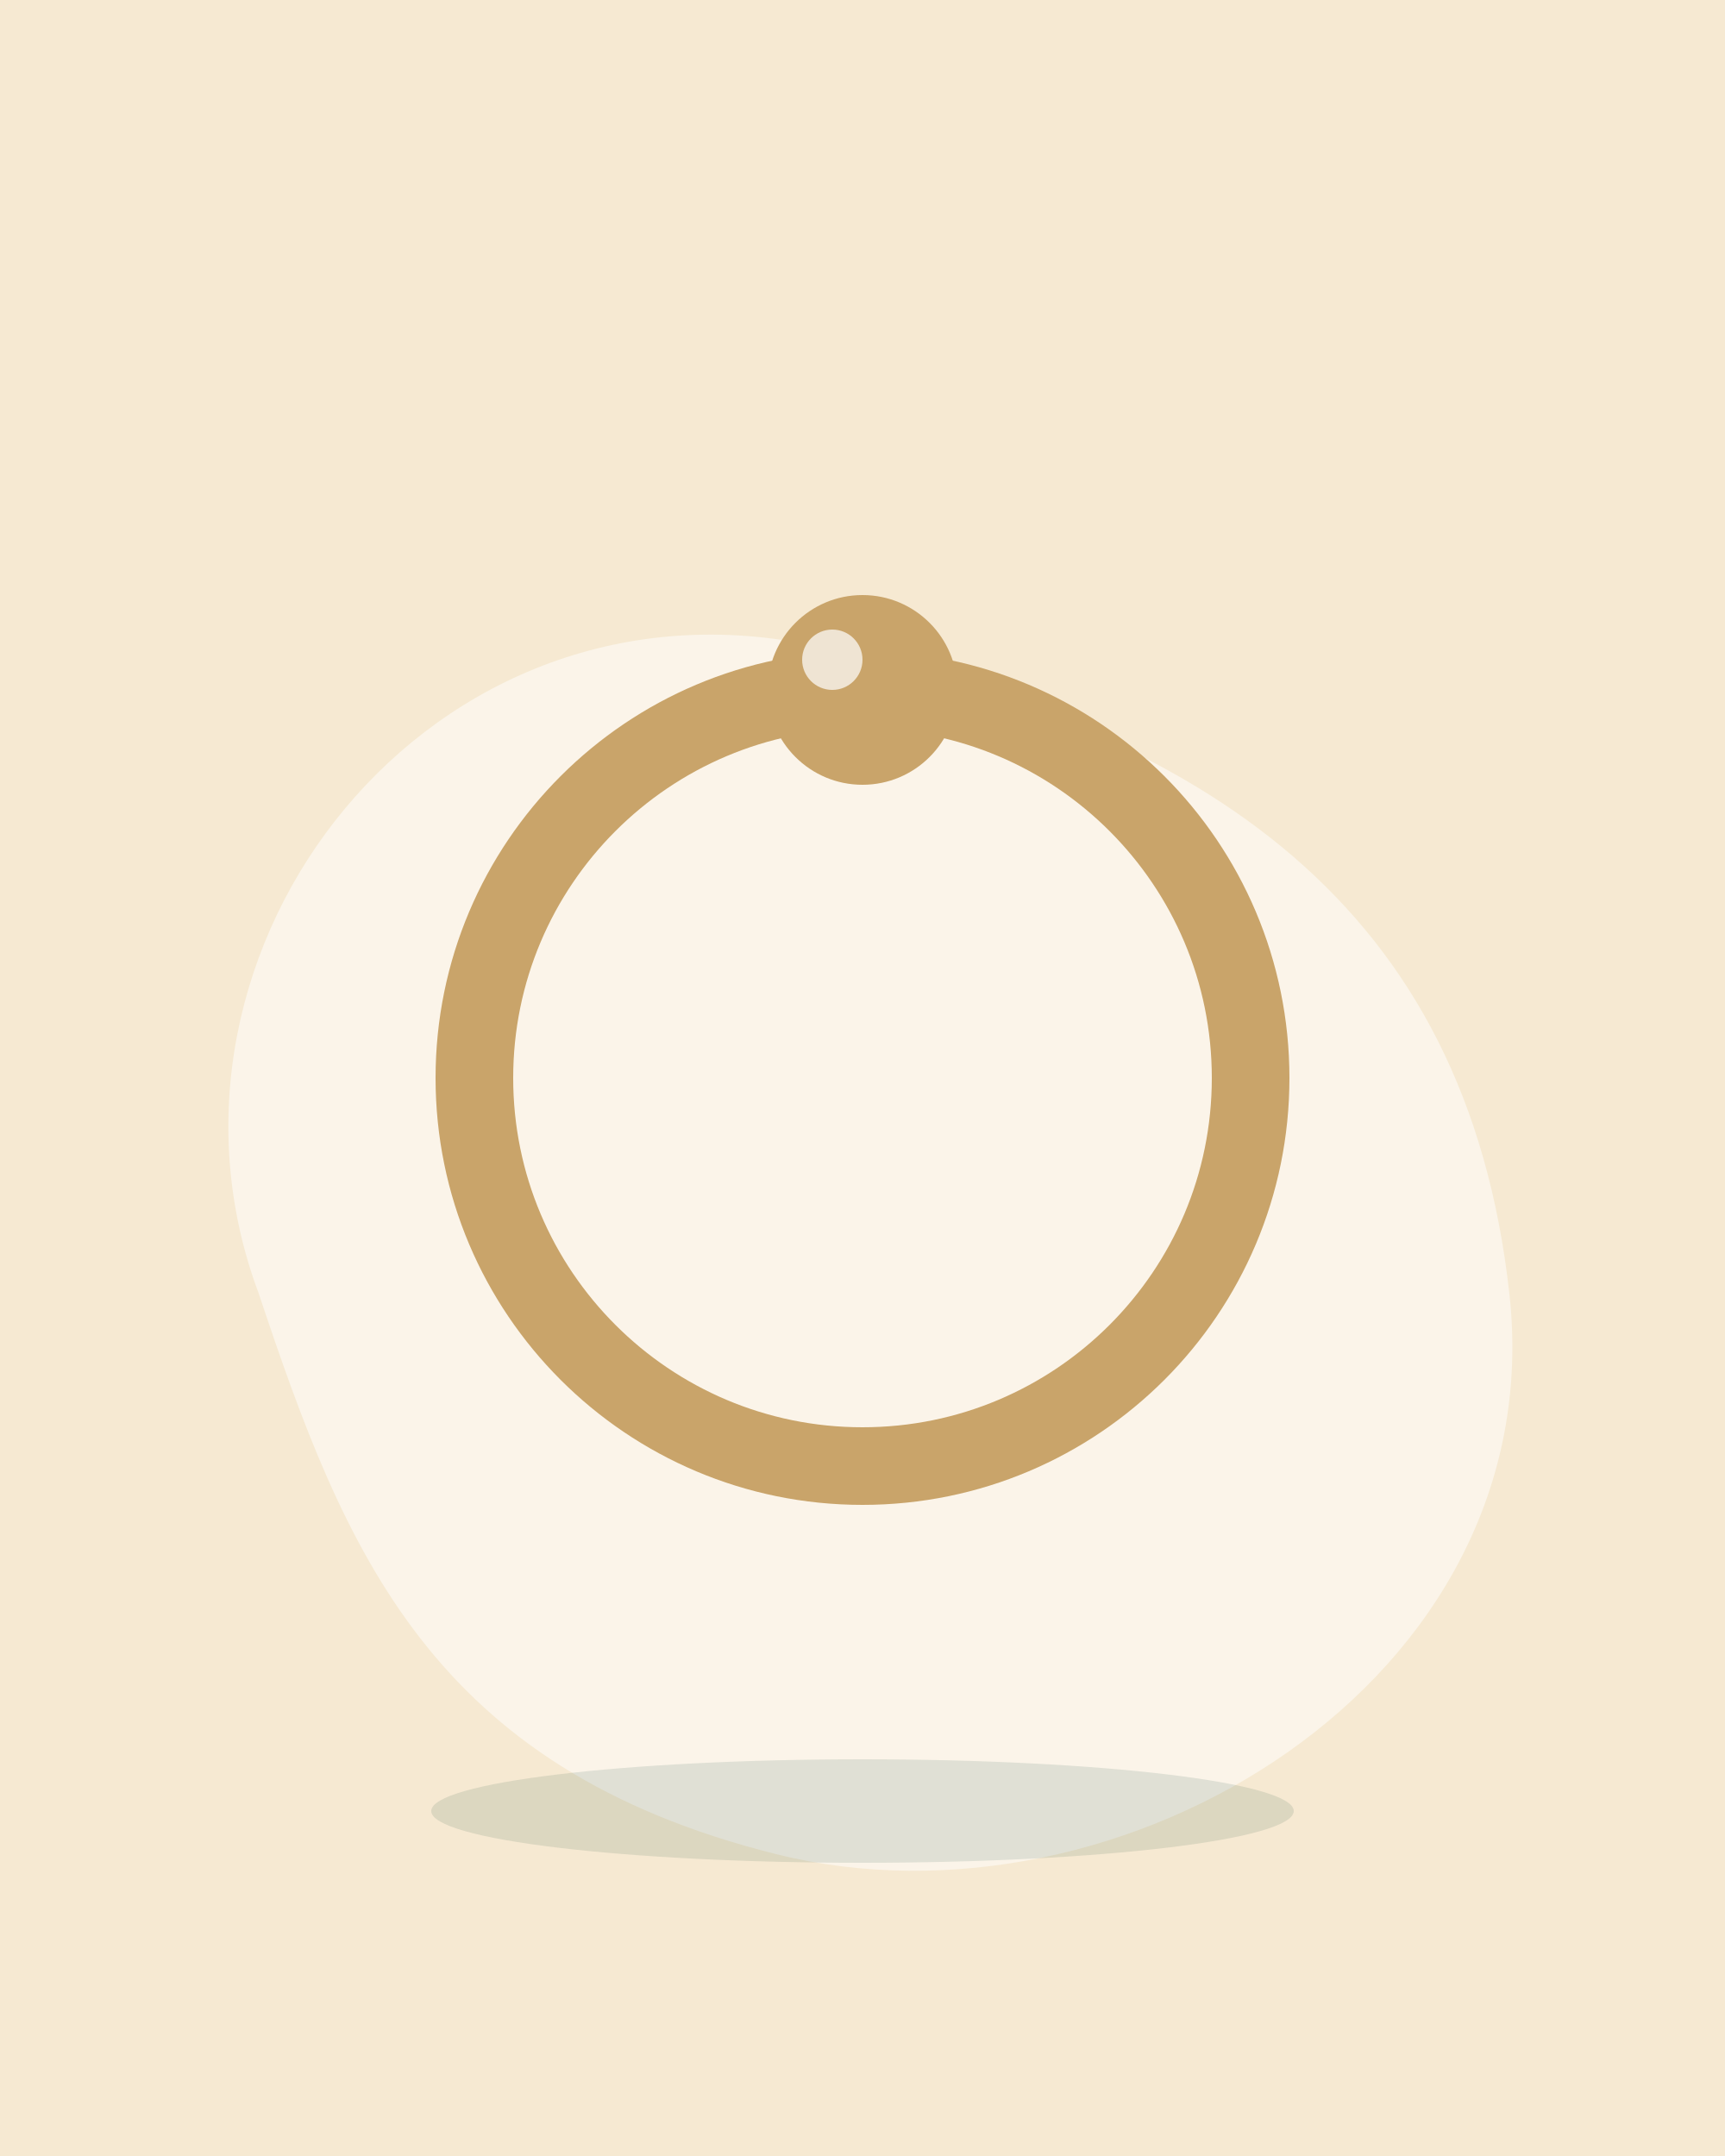
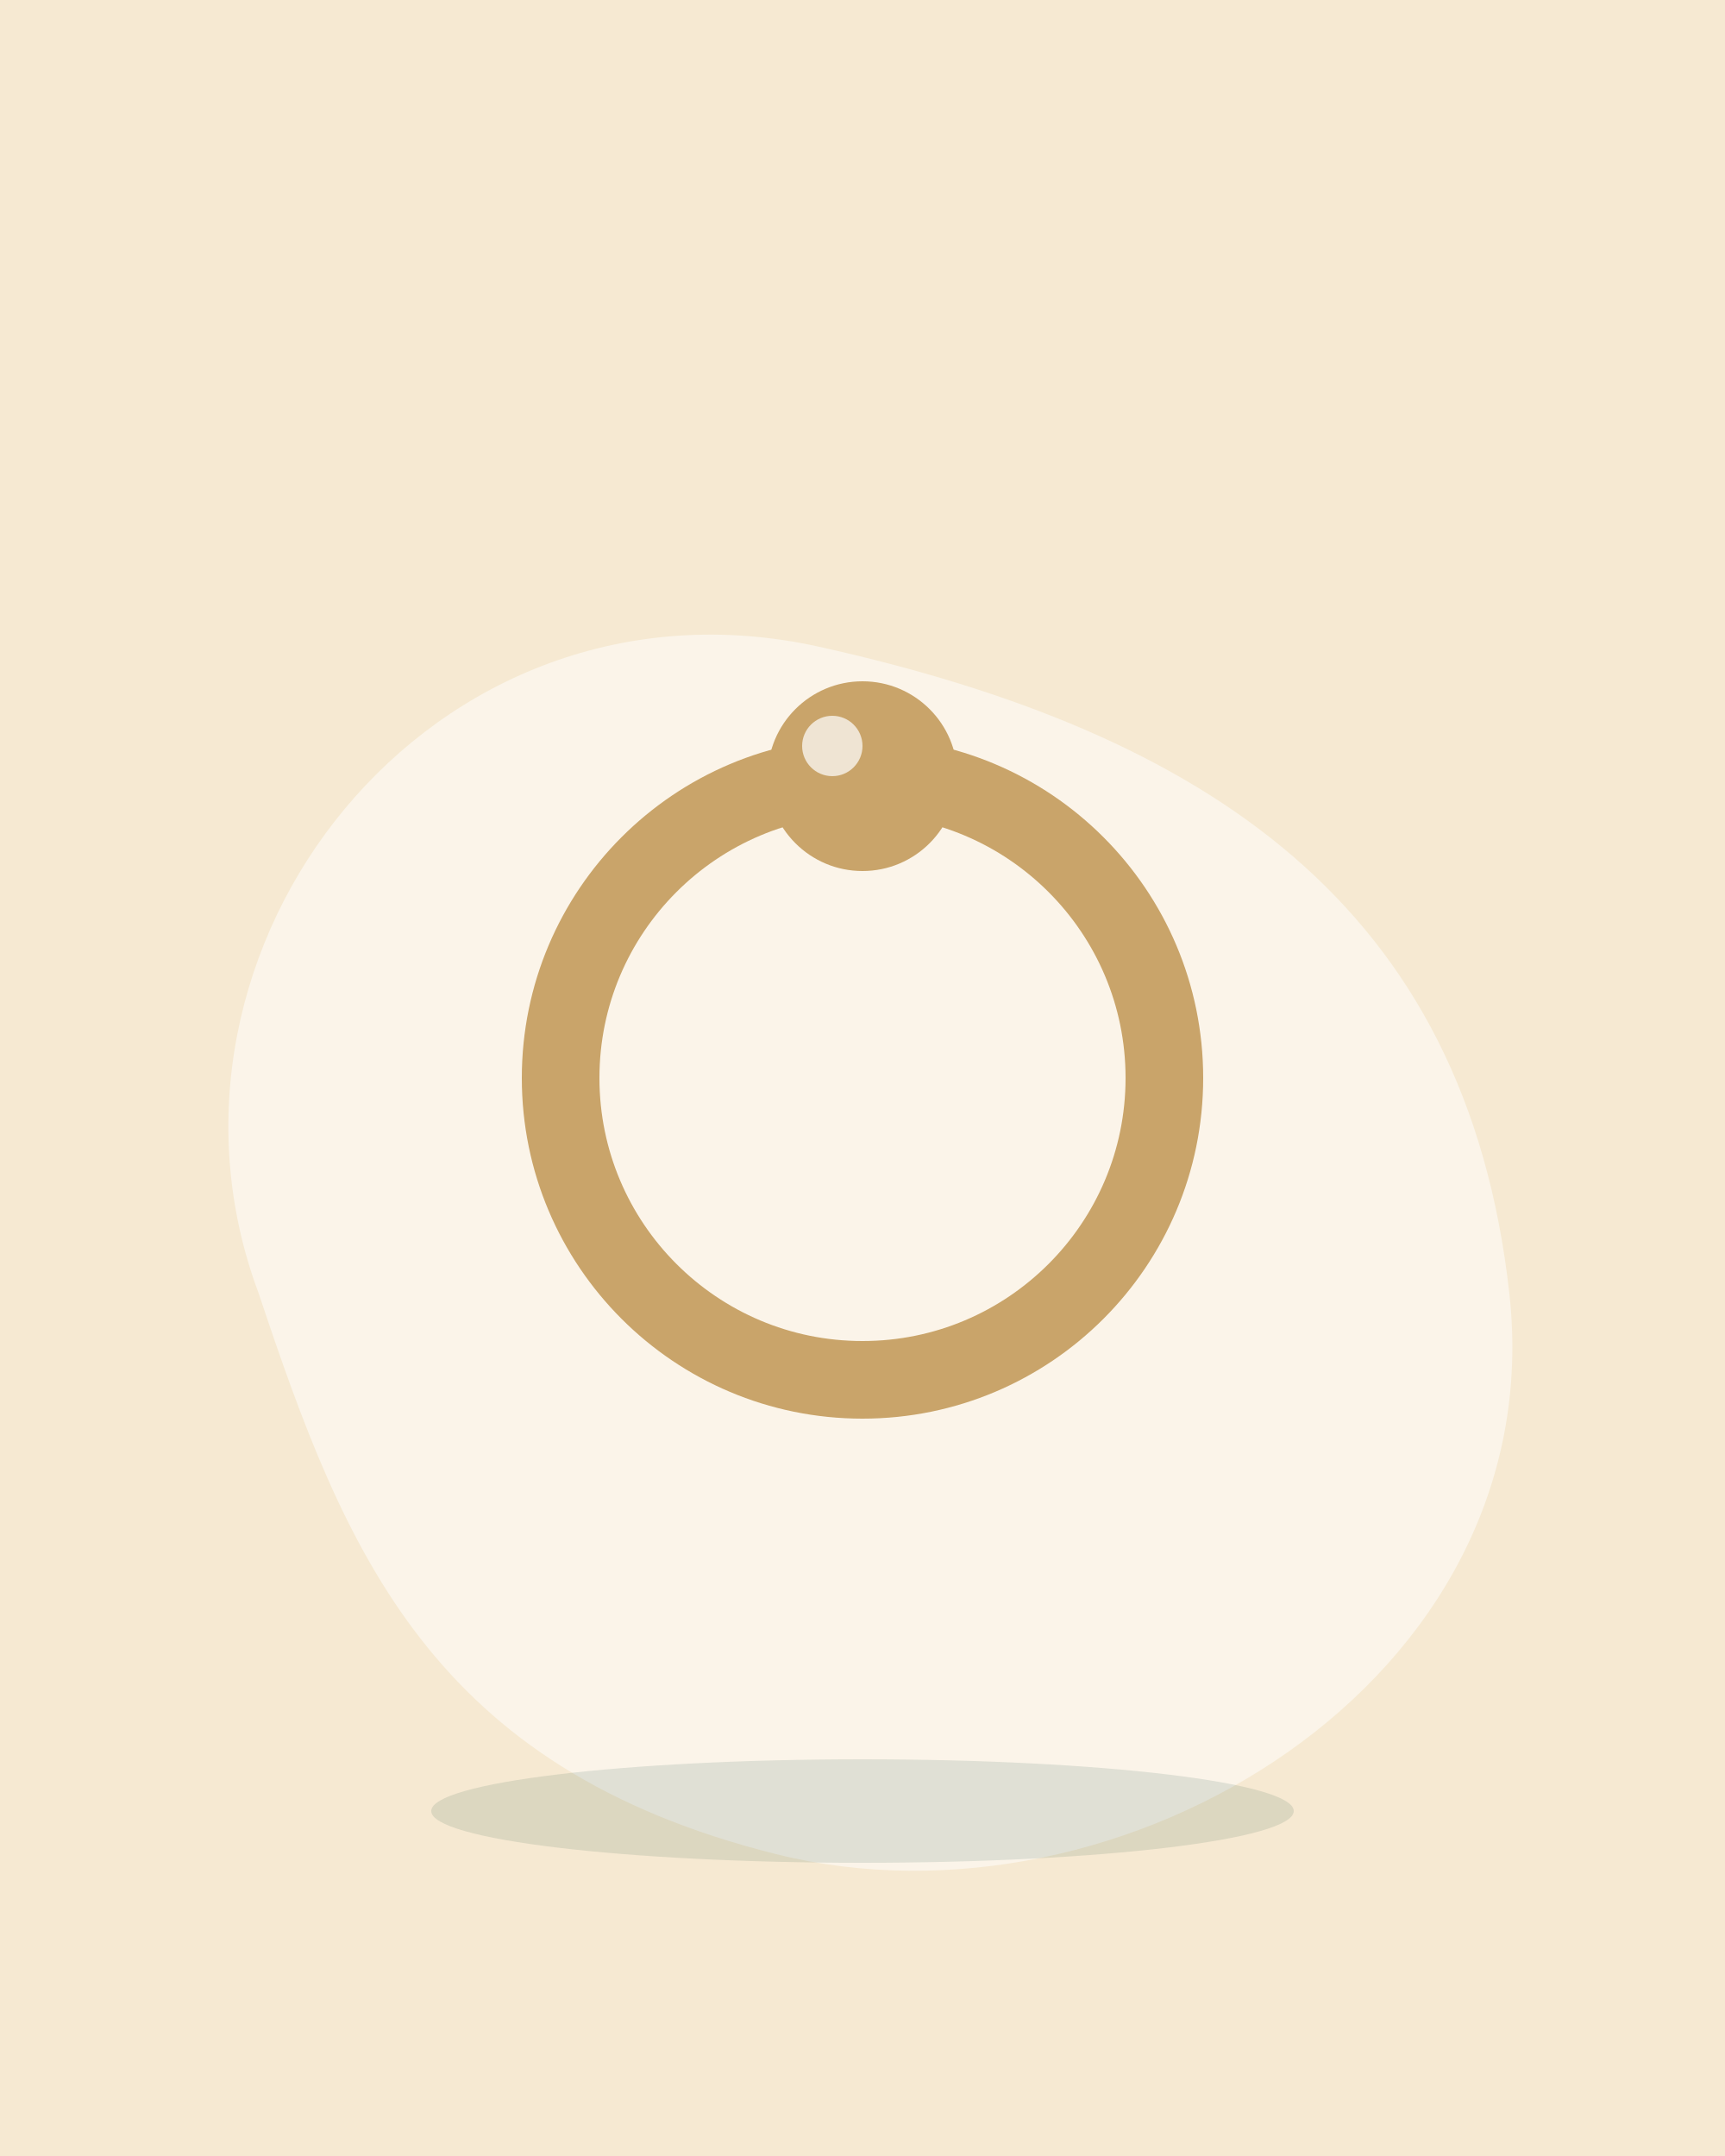
<svg xmlns="http://www.w3.org/2000/svg" viewBox="0 0 400 500" width="400" height="500">
  <rect width="400" height="500" fill="#F6E9D2" />
  <path d="M60 300c-30-80 40-170 130-150s150 60 160 150-90 150-170 130S80 360 60 300z" fill="#ffffff" opacity="0.5" />
-   <circle cx="200" cy="250" r="90" fill="none" stroke="#C9A46A" stroke-width="18" />
-   <circle cx="200" cy="160" r="22" fill="#C9A46A" />
-   <circle cx="193" cy="153" r="7" fill="#ffffff" opacity="0.7" />
+   <circle cx="200" cy="250" r="70" fill="none" stroke="#C9A46A" stroke-width="18" />
+   <circle cx="200" cy="180" r="22" fill="#C9A46A" />
+   <circle cx="193" cy="173" r="7" fill="#ffffff" opacity="0.7" />
  <ellipse cx="200" cy="420" rx="100" ry="12" fill="#174B3A" opacity="0.12" />
</svg>
